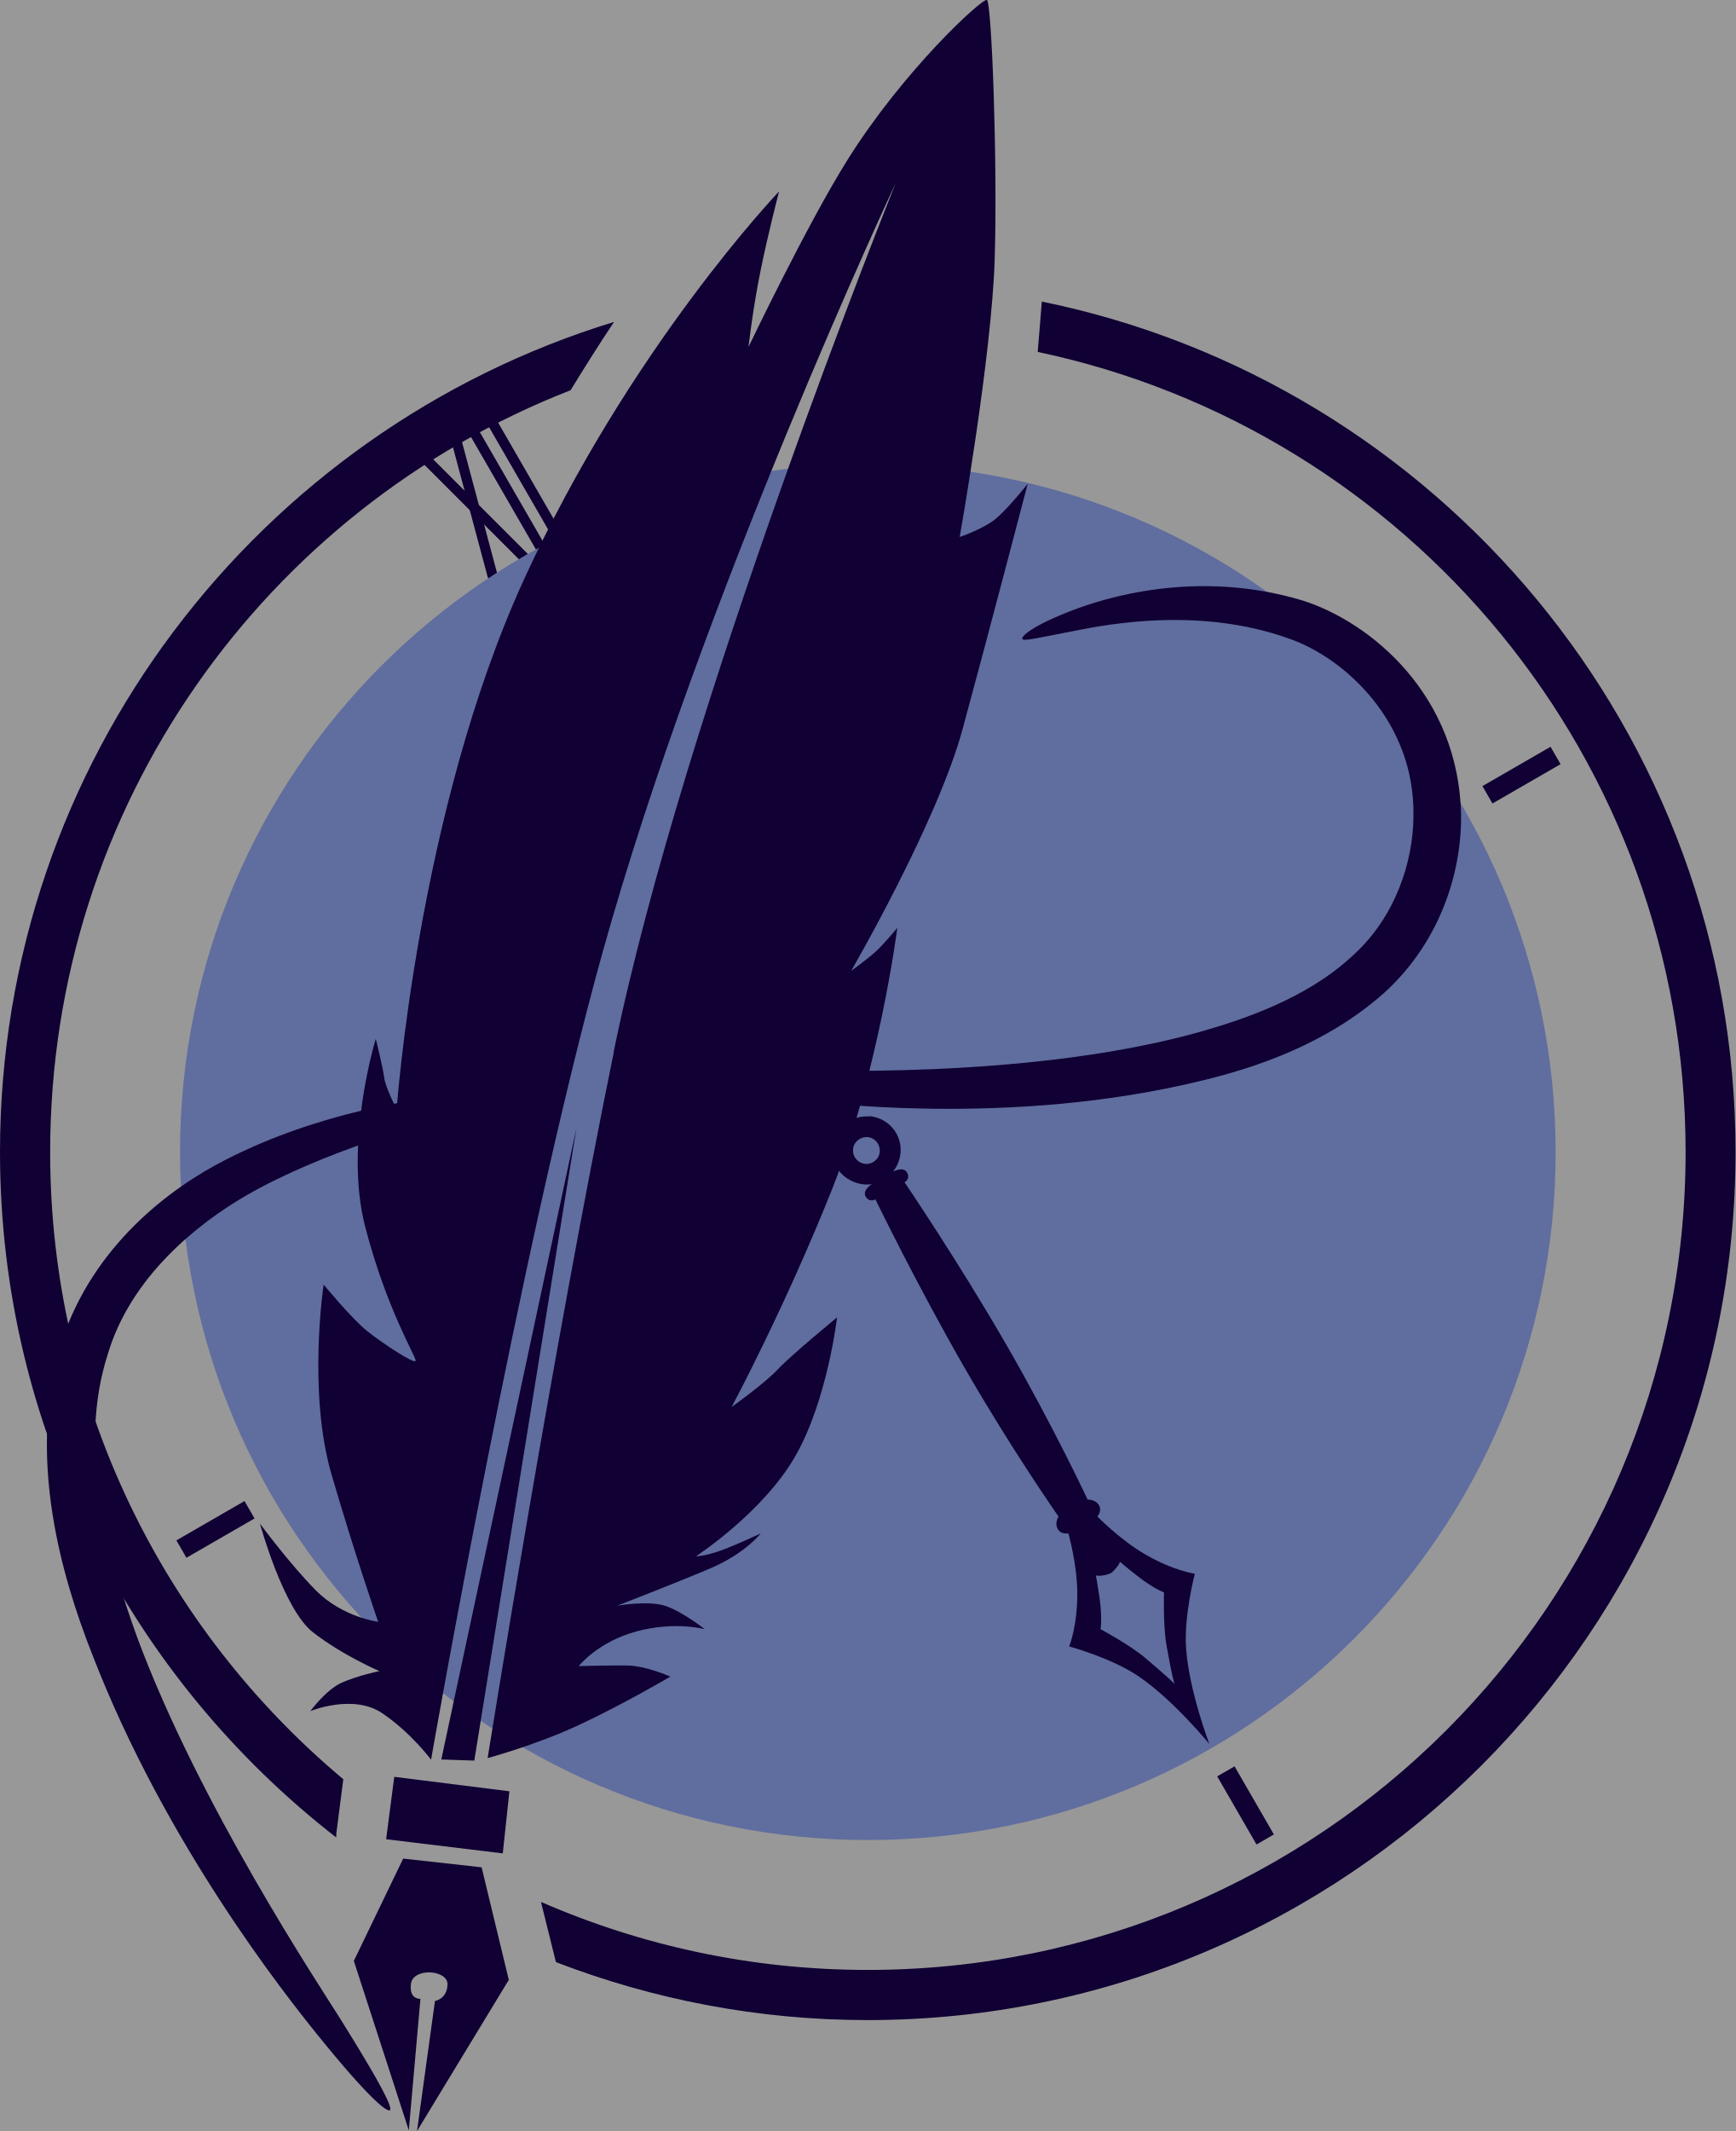
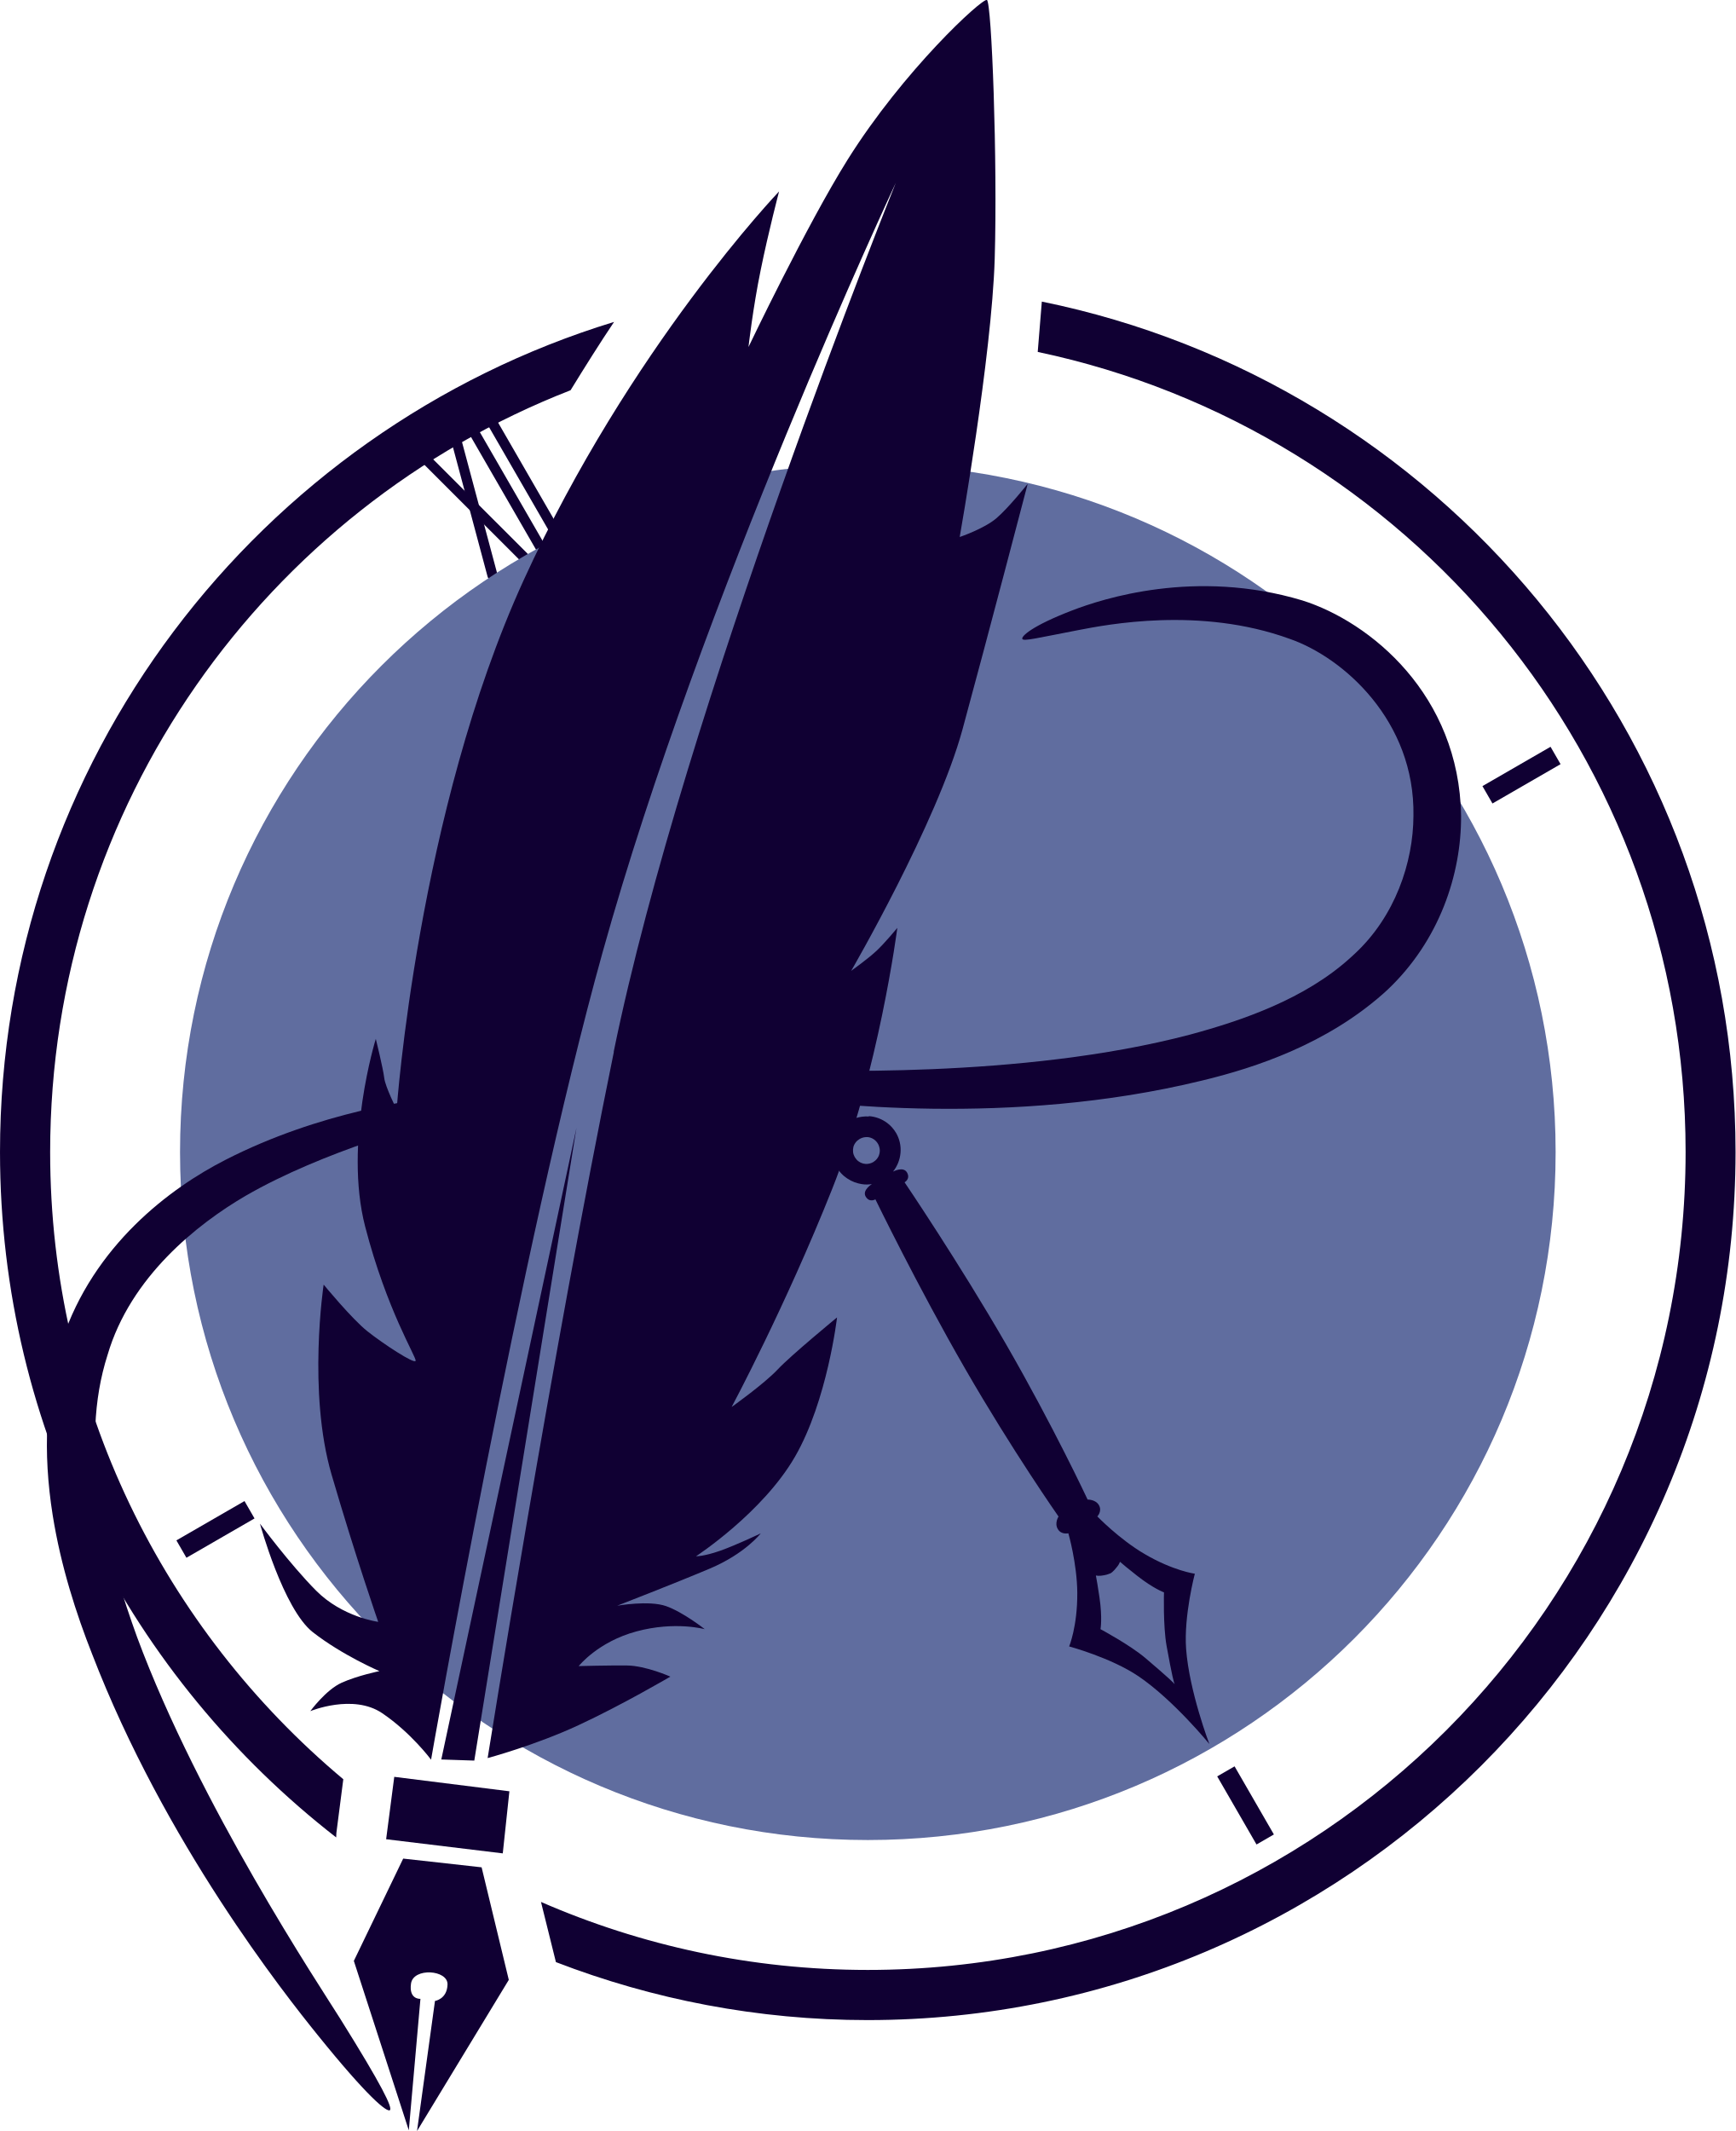
<svg xmlns="http://www.w3.org/2000/svg" width="17.306mm" height="21.244mm" viewBox="0 0 17.306 21.244" version="1.1" id="svg1" xml:space="preserve">
  <defs id="defs1" />
  <g id="layer1" transform="translate(-694.5969,-49.05064)">
-     <rect style="opacity:1;fill:#989898;fill-opacity:1;stroke:none;stroke-width:0.2;stroke-linecap:round;stroke-linejoin:round;stroke-opacity:1" id="rect250" width="132.498" height="41.117" x="601.502" y="42.419" rx="0.942" ry="0.232" />
    <g id="g307">
      <g id="g282" transform="matrix(1.117352,-0.6438506,0.6451035,1.115182,117.7783,311.369)" style="fill:#100033;fill-opacity:1;stroke:#100033;stroke-width:0.776;stroke-linecap:round;stroke-linejoin:round;stroke-opacity:1">
        <path style="fill:#100033;fill-opacity:1;stroke:#100033;stroke-width:0.078;stroke-linecap:round;stroke-linejoin:round;stroke-dasharray:none;stroke-opacity:1" d="m 490.103,51.831 0.28,1.048" id="path279" />
        <path style="fill:#100033;fill-opacity:1;stroke:#100033;stroke-width:0.078;stroke-linecap:round;stroke-linejoin:round;stroke-dasharray:none;stroke-opacity:1" d="m 490.384,51.83 -0.282,1.049" id="path280" />
        <path style="fill:#100033;fill-opacity:1;stroke:#100033;stroke-width:0.078;stroke-linecap:round;stroke-linejoin:round;stroke-dasharray:none;stroke-opacity:1" d="m 490.533,51.83 -0.001,1.049" id="path281" />
        <path style="fill:#100033;fill-opacity:1;stroke:#100033;stroke-width:0.078;stroke-linecap:round;stroke-linejoin:round;stroke-dasharray:none;stroke-opacity:1" d="m 490.692,51.83 -10e-4,1.049" id="path282" />
      </g>
      <circle style="fill:#606d9f;fill-opacity:1;stroke:none;stroke-width:0.2;stroke-linecap:round;stroke-linejoin:round;stroke-opacity:1" id="circle278" cx="703.25" cy="60.536" r="6.858" />
      <g id="g278" transform="rotate(90,640.7494,123.0448)" style="fill:#100033;fill-opacity:1;stroke:#100033;stroke-width:0.2;stroke-dasharray:none;stroke-opacity:1">
        <path style="fill:#100033;fill-opacity:1;stroke:#100033;stroke-width:0.2;stroke-linecap:butt;stroke-linejoin:miter;stroke-dasharray:none;stroke-opacity:1" d="m 585.093,56.582 -0.679,0.392" id="path278" />
      </g>
      <circle style="fill:none;fill-opacity:1;stroke:#000000;stroke-width:0.01;stroke-linecap:round;stroke-linejoin:round;stroke-dasharray:none;stroke-opacity:1" id="circle279" cx="703.25" cy="60.536" r="0.298" />
      <path id="path283" style="fill:#100033;fill-opacity:1;stroke:none;stroke-width:0.1;stroke-linecap:round;stroke-linejoin:round;stroke-dasharray:none;stroke-opacity:1" d="m 703.26,60.181 c -0.022,-0.002 -0.044,-6.5e-4 -0.066,0.002 -0.022,0.003 -0.044,0.007 -0.065,0.014 -0.021,0.007 -0.043,0.016 -0.062,0.028 -0.02,0.012 -0.039,0.025 -0.056,0.04 -0.034,0.03 -0.06,0.066 -0.08,0.105 -0.019,0.039 -0.031,0.082 -0.034,0.126 -0.005,0.065 0.009,0.133 0.044,0.193 0.018,0.031 0.04,0.058 0.066,0.081 0.007,0.006 0.015,0.012 0.023,0.018 0.006,0.004 0.011,0.009 0.018,0.013 1.1e-4,7.5e-5 4e-4,-7.5e-5 5.1e-4,0 0.042,0.028 0.09,0.046 0.14,0.054 0.017,0.003 0.034,0.004 0.051,0.004 0.017,-3.4e-5 0.034,-0.002 0.051,-0.004 0,0 -0.099,0.06 -0.062,0.124 0.037,0.064 0.097,0.028 0.097,0.028 0,0 0.424,0.873 0.895,1.689 0.471,0.817 0.931,1.473 0.931,1.473 0,0 -0.043,0.066 -0.007,0.125 0.034,0.059 0.105,0.042 0.105,0.042 0,0 0.087,0.301 0.089,0.594 0.002,0.335 -0.081,0.534 -0.081,0.534 0,0 0.42,0.113 0.692,0.298 0.351,0.238 0.706,0.675 0.706,0.675 0,0 -0.201,-0.526 -0.232,-0.949 -0.024,-0.329 0.087,-0.749 0.087,-0.749 0,0 -0.214,-0.028 -0.502,-0.197 -0.252,-0.148 -0.47,-0.374 -0.47,-0.374 0,0 0.05,-0.052 0.016,-0.112 -0.034,-0.059 -0.113,-0.056 -0.113,-0.056 0,0 -0.339,-0.726 -0.81,-1.543 -0.471,-0.817 -1.015,-1.62 -1.015,-1.62 0,0 0.061,-0.033 0.024,-0.098 -0.037,-0.064 -0.138,-0.009 -0.138,-0.009 l -5.1e-4,-5.17e-4 c 0.085,-0.107 0.102,-0.26 0.03,-0.384 -0.012,-0.02 -0.025,-0.038 -0.04,-0.055 -0.015,-0.017 -0.031,-0.032 -0.049,-0.045 -0.053,-0.04 -0.116,-0.063 -0.182,-0.068 z m -0.015,0.205 c 0.043,0.003 0.083,0.027 0.106,0.067 0.005,0.008 0.008,0.016 0.011,0.025 0.009,0.025 0.01,0.052 0.003,0.077 -0.006,0.025 -0.02,0.047 -0.04,0.065 -0.007,0.006 -0.014,0.011 -0.022,0.016 -0.049,0.028 -0.106,0.022 -0.147,-0.009 -9e-5,-7.5e-5 -4.2e-4,7.6e-5 -5.1e-4,0 -0.014,-0.011 -0.025,-0.024 -0.035,-0.04 -1.1e-4,-2e-4 -4e-4,-3.17e-4 -5.1e-4,-5.17e-4 -0.009,-0.016 -0.015,-0.033 -0.017,-0.05 -0.002,-0.017 -10e-4,-0.034 0.003,-0.051 0.004,-0.016 0.012,-0.032 0.023,-0.046 0.005,-0.007 0.011,-0.013 0.018,-0.019 0.007,-0.006 0.014,-0.011 0.022,-0.016 h 5.2e-4 c 0.016,-0.009 0.034,-0.015 0.051,-0.017 0.009,-0.001 0.017,-0.002 0.025,-10e-4 z m 2.518,4.233 c 0.032,0.028 0.082,0.07 0.173,0.141 0.163,0.128 0.267,0.165 0.267,0.165 0,0 -0.01,0.333 0.026,0.534 0.054,0.299 0.073,0.366 0.08,0.381 -0.01,-0.013 -0.058,-0.062 -0.29,-0.259 -0.155,-0.132 -0.449,-0.289 -0.449,-0.289 0,0 0.02,-0.109 -0.01,-0.315 -0.017,-0.114 -0.028,-0.178 -0.036,-0.22 0.014,0.003 0.03,0.004 0.051,0.002 0.048,-0.006 0.069,-0.014 0.081,-0.019 0.011,-0.003 0.015,-0.006 0.015,-0.006 0,0 0.023,-0.009 0.069,-0.07 0.013,-0.017 0.02,-0.032 0.025,-0.045 z" />
      <path id="path284" style="fill:#100033;fill-opacity:1;stroke-width:0.8;stroke-linecap:round;stroke-linejoin:round;stroke-dasharray:none" d="m 704.985,52.057 -0.041,0.502 c 3.692,0.779 6.46,4.051 6.46,7.976 0,4.506 -3.649,8.154 -8.155,8.154 -1.159,0 -2.26,-0.243 -3.258,-0.678 l 0.149,0.6 c 0.965,0.372 2.013,0.578 3.108,0.578 4.776,3e-6 8.654,-3.878 8.654,-8.654 0,-4.182 -2.973,-7.674 -6.918,-8.478 z m -4.266,0.203 c -3.542,1.083 -6.122,4.38 -6.122,8.275 0,2.778 1.314,5.249 3.352,6.833 0,-0.015 6.8e-4,-0.03 0.002,-0.045 l 0.069,-0.535 c -1.786,-1.495 -2.923,-3.739 -2.923,-6.252 0,-3.46 2.151,-6.411 5.189,-7.595 0.142,-0.231 0.295,-0.475 0.433,-0.68 z m -1.757,15.757 -0.012,0.025 c 0.007,0.004 0.014,0.009 0.022,0.013 z" />
      <g id="g302" style="fill:#100033;fill-opacity:1" transform="translate(98.15908)">
        <path style="fill:#100033;fill-opacity:1;stroke-width:0.1;stroke-linecap:round;stroke-linejoin:round" d="m 600.288,67.386 1.163,0.141 0.066,-0.619 -1.148,-0.144 z" id="path299" />
        <path style="fill:#100033;fill-opacity:1;stroke-width:0.1;stroke-linecap:round;stroke-linejoin:round" d="m 601.167,66.602 1.019,-6.309 -1.348,6.298 z" id="path300" />
        <path style="fill:#100033;fill-opacity:1;stroke-width:0.1;stroke-linecap:round;stroke-linejoin:round" d="m 602.559,59.535 c -0.62,3.032 -1.259,7.042 -1.259,7.042 0,0 0.473,-0.127 0.904,-0.327 0.432,-0.2 0.918,-0.485 0.918,-0.485 0,0 -0.244,-0.109 -0.432,-0.111 -0.188,-0.002 -0.482,0.006 -0.482,0.006 0,0 0.192,-0.243 0.577,-0.346 0.385,-0.104 0.68,-0.022 0.68,-0.022 0,0 -0.215,-0.17 -0.386,-0.23 -0.171,-0.06 -0.487,-0.004 -0.487,-0.004 0,0 0.568,-0.22 0.923,-0.37 0.355,-0.15 0.508,-0.351 0.508,-0.351 0,0 -0.238,0.114 -0.404,0.173 -0.166,0.058 -0.241,0.055 -0.241,0.055 0,0 0.664,-0.433 0.987,-0.993 0.323,-0.56 0.419,-1.388 0.419,-1.388 0,0 -0.459,0.377 -0.592,0.519 -0.133,0.142 -0.459,0.374 -0.459,0.374 0,0 0.535,-0.999 1.001,-2.17 0.466,-1.171 0.651,-2.606 0.651,-2.606 0,0 -0.123,0.149 -0.207,0.228 -0.084,0.079 -0.253,0.2 -0.253,0.2 0,0 0.856,-1.475 1.11,-2.407 0.254,-0.933 0.65,-2.448 0.65,-2.448 0,0 -0.189,0.238 -0.312,0.343 -0.123,0.105 -0.366,0.187 -0.366,0.187 0,0 0.319,-1.798 0.349,-2.771 0.029,-0.974 -0.03,-2.566 -0.078,-2.583 -0.049,-0.017 -0.829,0.7 -1.389,1.593 -0.406,0.648 -0.988,1.867 -0.988,1.867 0,0 0.044,-0.39 0.122,-0.769 0.077,-0.379 0.183,-0.782 0.183,-0.782 0,0 -1.488,1.556 -2.547,3.876 -1.059,2.319 -1.266,5.276 -1.266,5.276 0,0 -0.113,-0.224 -0.124,-0.314 -0.01,-0.09 -0.084,-0.39 -0.084,-0.39 0,0 -0.322,1.039 -0.106,1.872 0.216,0.833 0.51,1.297 0.503,1.337 -0.007,0.039 -0.325,-0.17 -0.481,-0.294 -0.156,-0.124 -0.436,-0.465 -0.436,-0.465 0,0 -0.162,1.069 0.079,1.894 0.241,0.825 0.465,1.468 0.465,1.468 0,0 -0.357,-0.047 -0.62,-0.312 -0.262,-0.264 -0.559,-0.667 -0.559,-0.667 0,0 0.232,0.851 0.527,1.082 0.296,0.231 0.664,0.388 0.664,0.388 0,0 -0.22,0.045 -0.377,0.116 -0.157,0.071 -0.312,0.283 -0.312,0.283 0,0 0.426,-0.176 0.716,0.02 0.29,0.196 0.488,0.464 0.488,0.464 0,0 0.891,-5.107 1.71,-8.048 0.986,-3.54 2.924,-7.672 2.924,-7.672 0,0 -2.112,5.233 -2.813,8.663 z" id="path301" />
        <path style="fill:#100033;fill-opacity:1;stroke-width:0.1;stroke-linecap:round;stroke-linejoin:round" d="m 600.458,67.579 0.782,0.087 0.271,1.122 -0.915,1.507 0.179,-1.297 c 0,0 0.121,-0.017 0.125,-0.164 0.005,-0.147 -0.341,-0.171 -0.364,-0.009 -0.023,0.162 0.094,0.152 0.094,0.152 l -0.116,1.311 -0.548,-1.689 z" id="path302" />
      </g>
      <path style="fill:#100033;fill-opacity:1;stroke:none;stroke-width:0.1;stroke-linecap:round;stroke-linejoin:round;stroke-dasharray:none;stroke-opacity:1" d="m 440.689,58.958 c 0.014,-0.013 0.029,-0.026 0.043,-0.039 0.52,-0.491 0.738,-1.154 0.735,-1.736 0,-10e-7 0,-10e-7 0,-10e-7 -0.019,-1.205 -0.904,-1.933 -1.584,-2.147 -1.067,-0.32 -1.995,-0.015 -2.294,0.1 -0.403,0.155 -0.508,0.258 -0.497,0.284 0.011,0.026 0.149,-0.009 0.554,-0.087 0.285,-0.055 1.217,-0.239 2.111,0.086 0.537,0.186 1.251,0.819 1.235,1.765 0,0 0,0 0,0 -0.002,0.463 -0.182,1.004 -0.591,1.38 -0.011,0.011 -0.023,0.022 -0.035,0.032 -0.455,0.415 -1.085,0.629 -1.603,0.769 0,0 0,0 0,0 -1.688,0.445 -3.778,0.356 -4.175,0.351 -0.777,-0.009 -1.013,0.01 -1.016,0.046 -0.004,0.035 0.22,0.119 0.997,0.222 0.498,0.066 2.401,0.306 4.31,-0.16 0,0 0,0 0,0 0.556,-0.133 1.249,-0.371 1.81,-0.866 z m -12.783,5.12 c -0.097,-0.574 -0.077,-1.076 0.065,-1.52 0.228,-0.778 0.896,-1.306 1.376,-1.586 0.782,-0.452 1.812,-0.722 2.037,-0.789 0.4,-0.118 0.531,-0.173 0.526,-0.202 -0.005,-0.028 -0.145,-0.05 -0.567,-0.004 -0.3,0.033 -1.254,0.155 -2.192,0.634 -0.555,0.282 -1.319,0.853 -1.634,1.804 -0.163,0.527 -0.194,1.107 -0.093,1.741 0.081,0.508 0.235,0.984 0.393,1.384 0.726,1.883 1.918,3.388 2.249,3.798 0.502,0.622 0.69,0.771 0.72,0.749 0.029,-0.022 -0.074,-0.238 -0.494,-0.91 -0.204,-0.326 -1.407,-2.134 -2.027,-3.807 -0.139,-0.384 -0.281,-0.835 -0.359,-1.293 z" id="path303" transform="translate(267.6984)" />
      <g id="g304" style="fill:#100033;fill-opacity:1;stroke:#100033;stroke-width:0.2;stroke-dasharray:none;stroke-opacity:1" transform="translate(125.0143)">
        <path style="fill:#100033;fill-opacity:1;stroke:#100033;stroke-width:0.2;stroke-linecap:butt;stroke-linejoin:miter;stroke-dasharray:none;stroke-opacity:1" d="m 585.093,56.582 -0.679,0.392" id="path304" />
      </g>
      <g id="g305" transform="rotate(180,640.7494,60.53769)" style="fill:#100033;fill-opacity:1;stroke:#100033;stroke-width:0.2;stroke-dasharray:none;stroke-opacity:1">
        <path style="fill:#100033;fill-opacity:1;stroke:#100033;stroke-width:0.2;stroke-linecap:butt;stroke-linejoin:miter;stroke-dasharray:none;stroke-opacity:1" d="m 585.093,56.582 -0.679,0.392" id="path305" />
      </g>
    </g>
  </g>
</svg>
